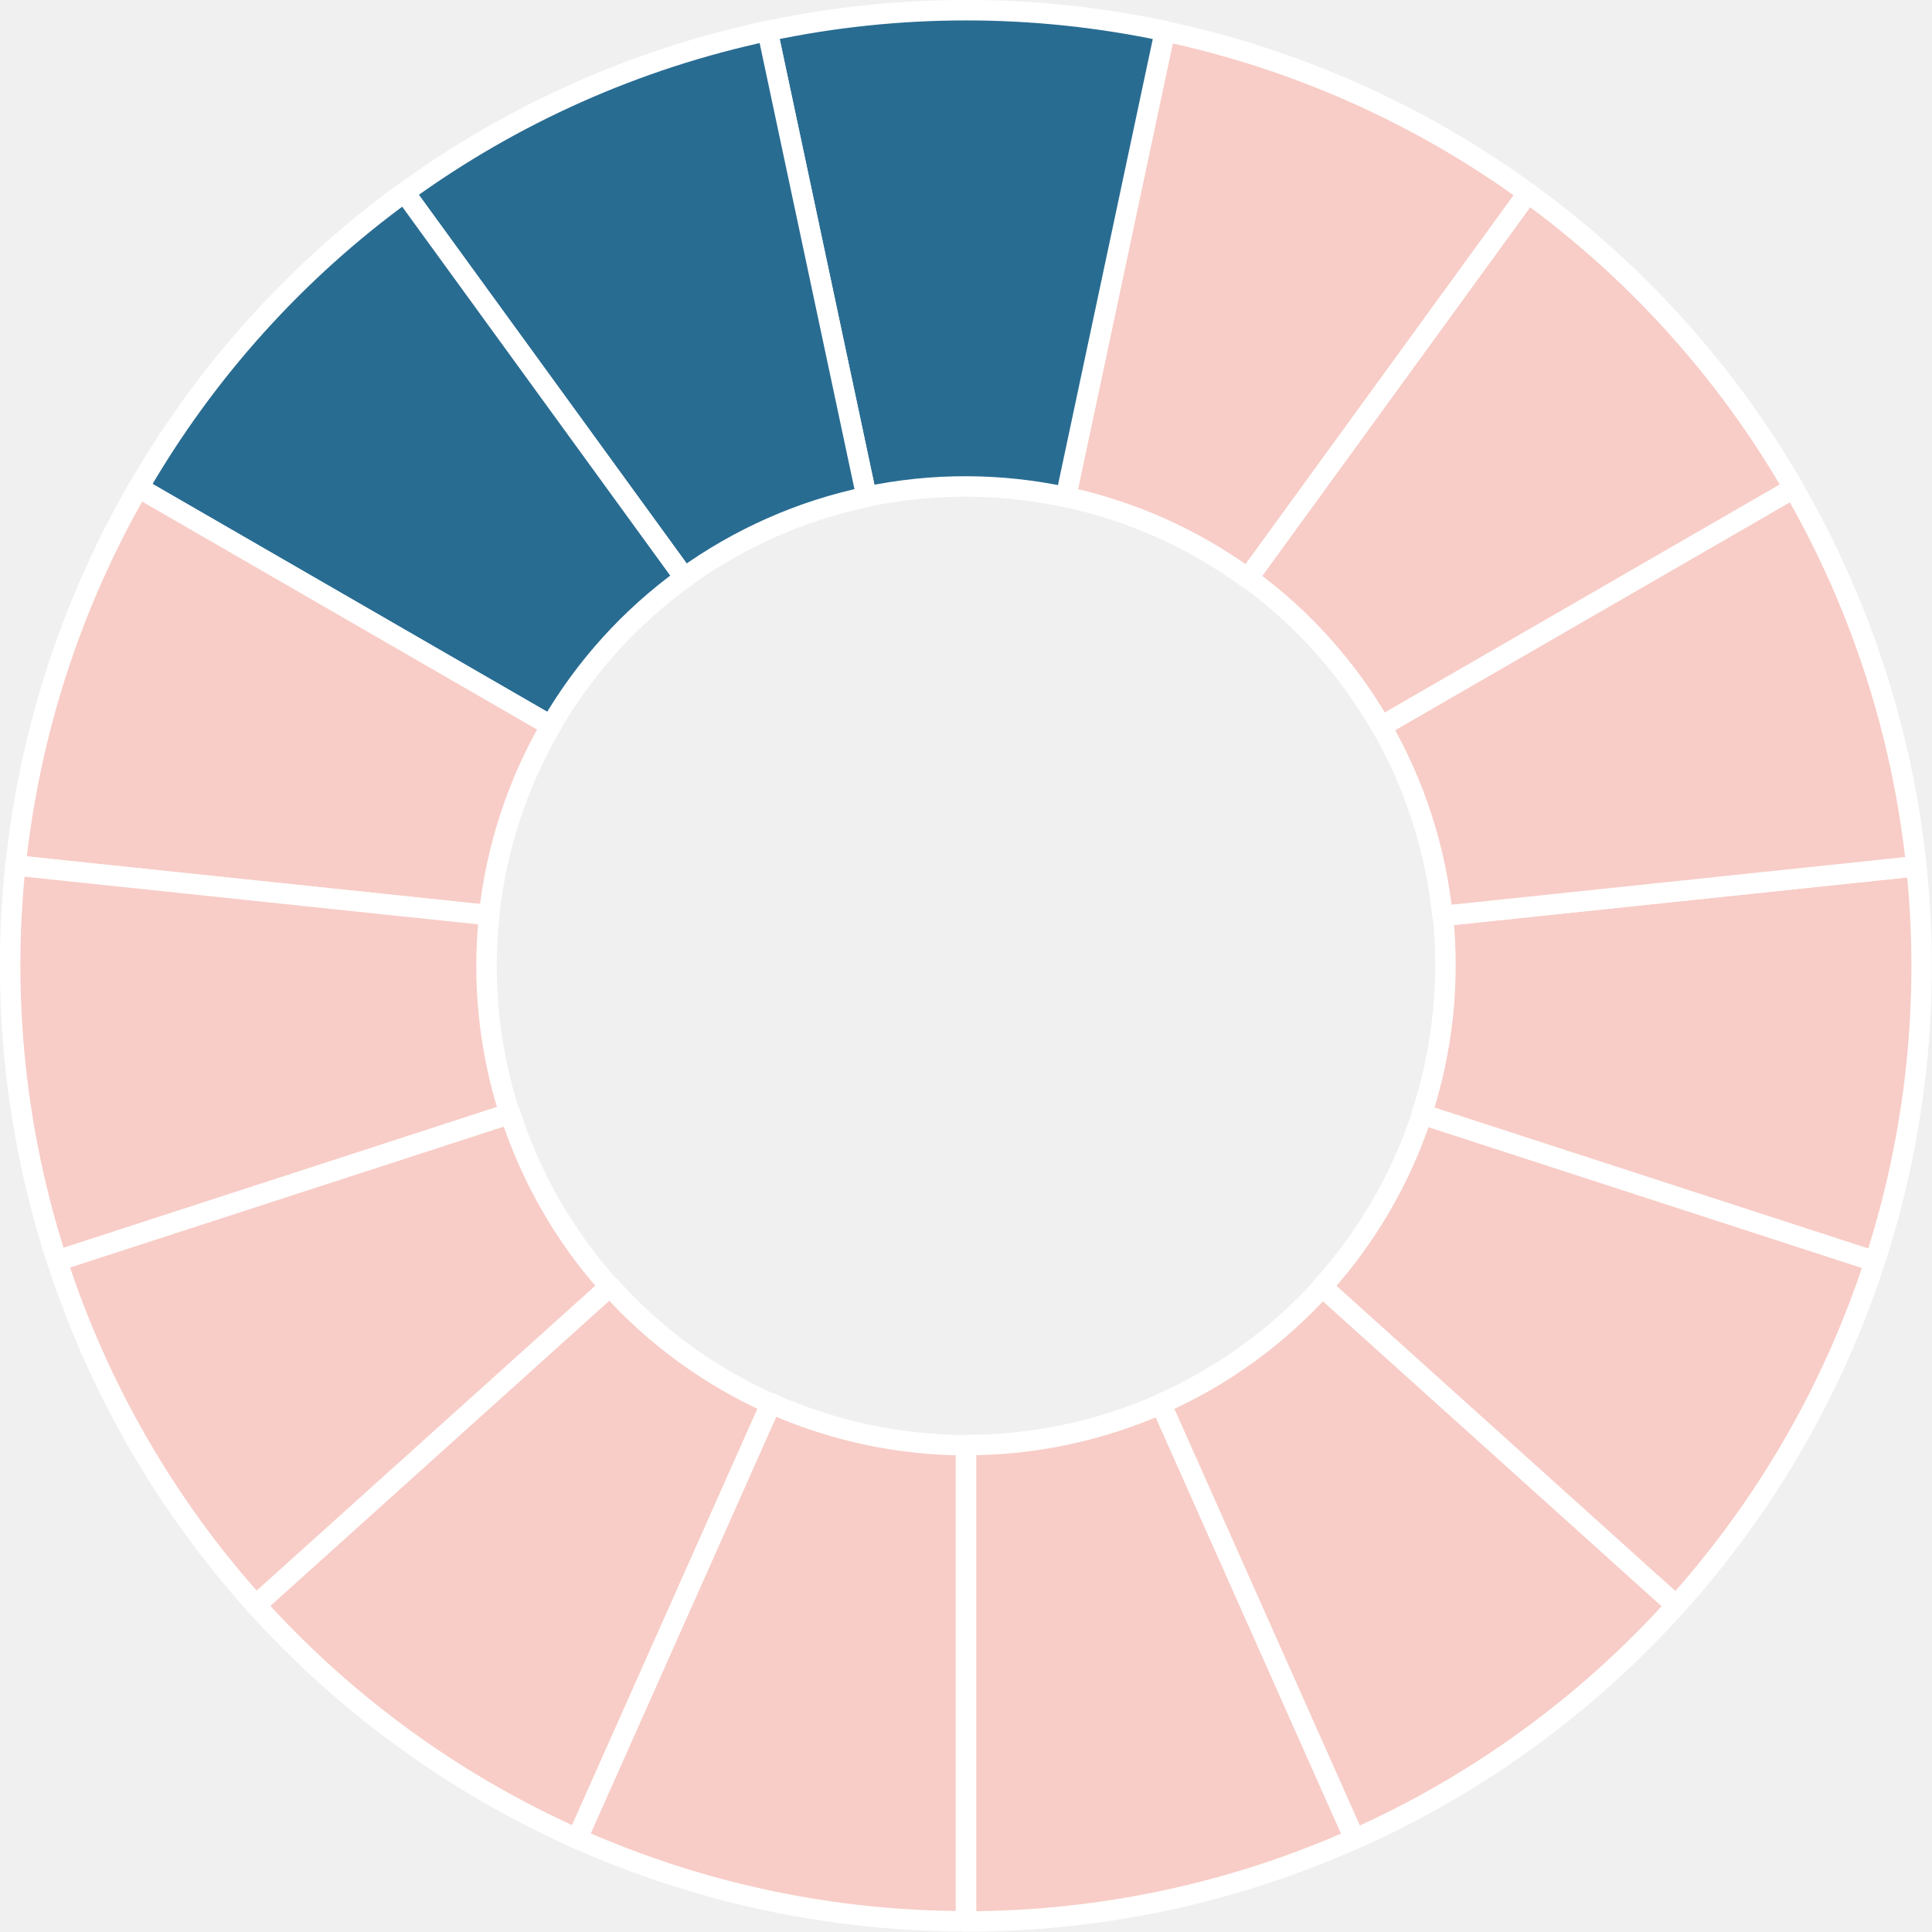
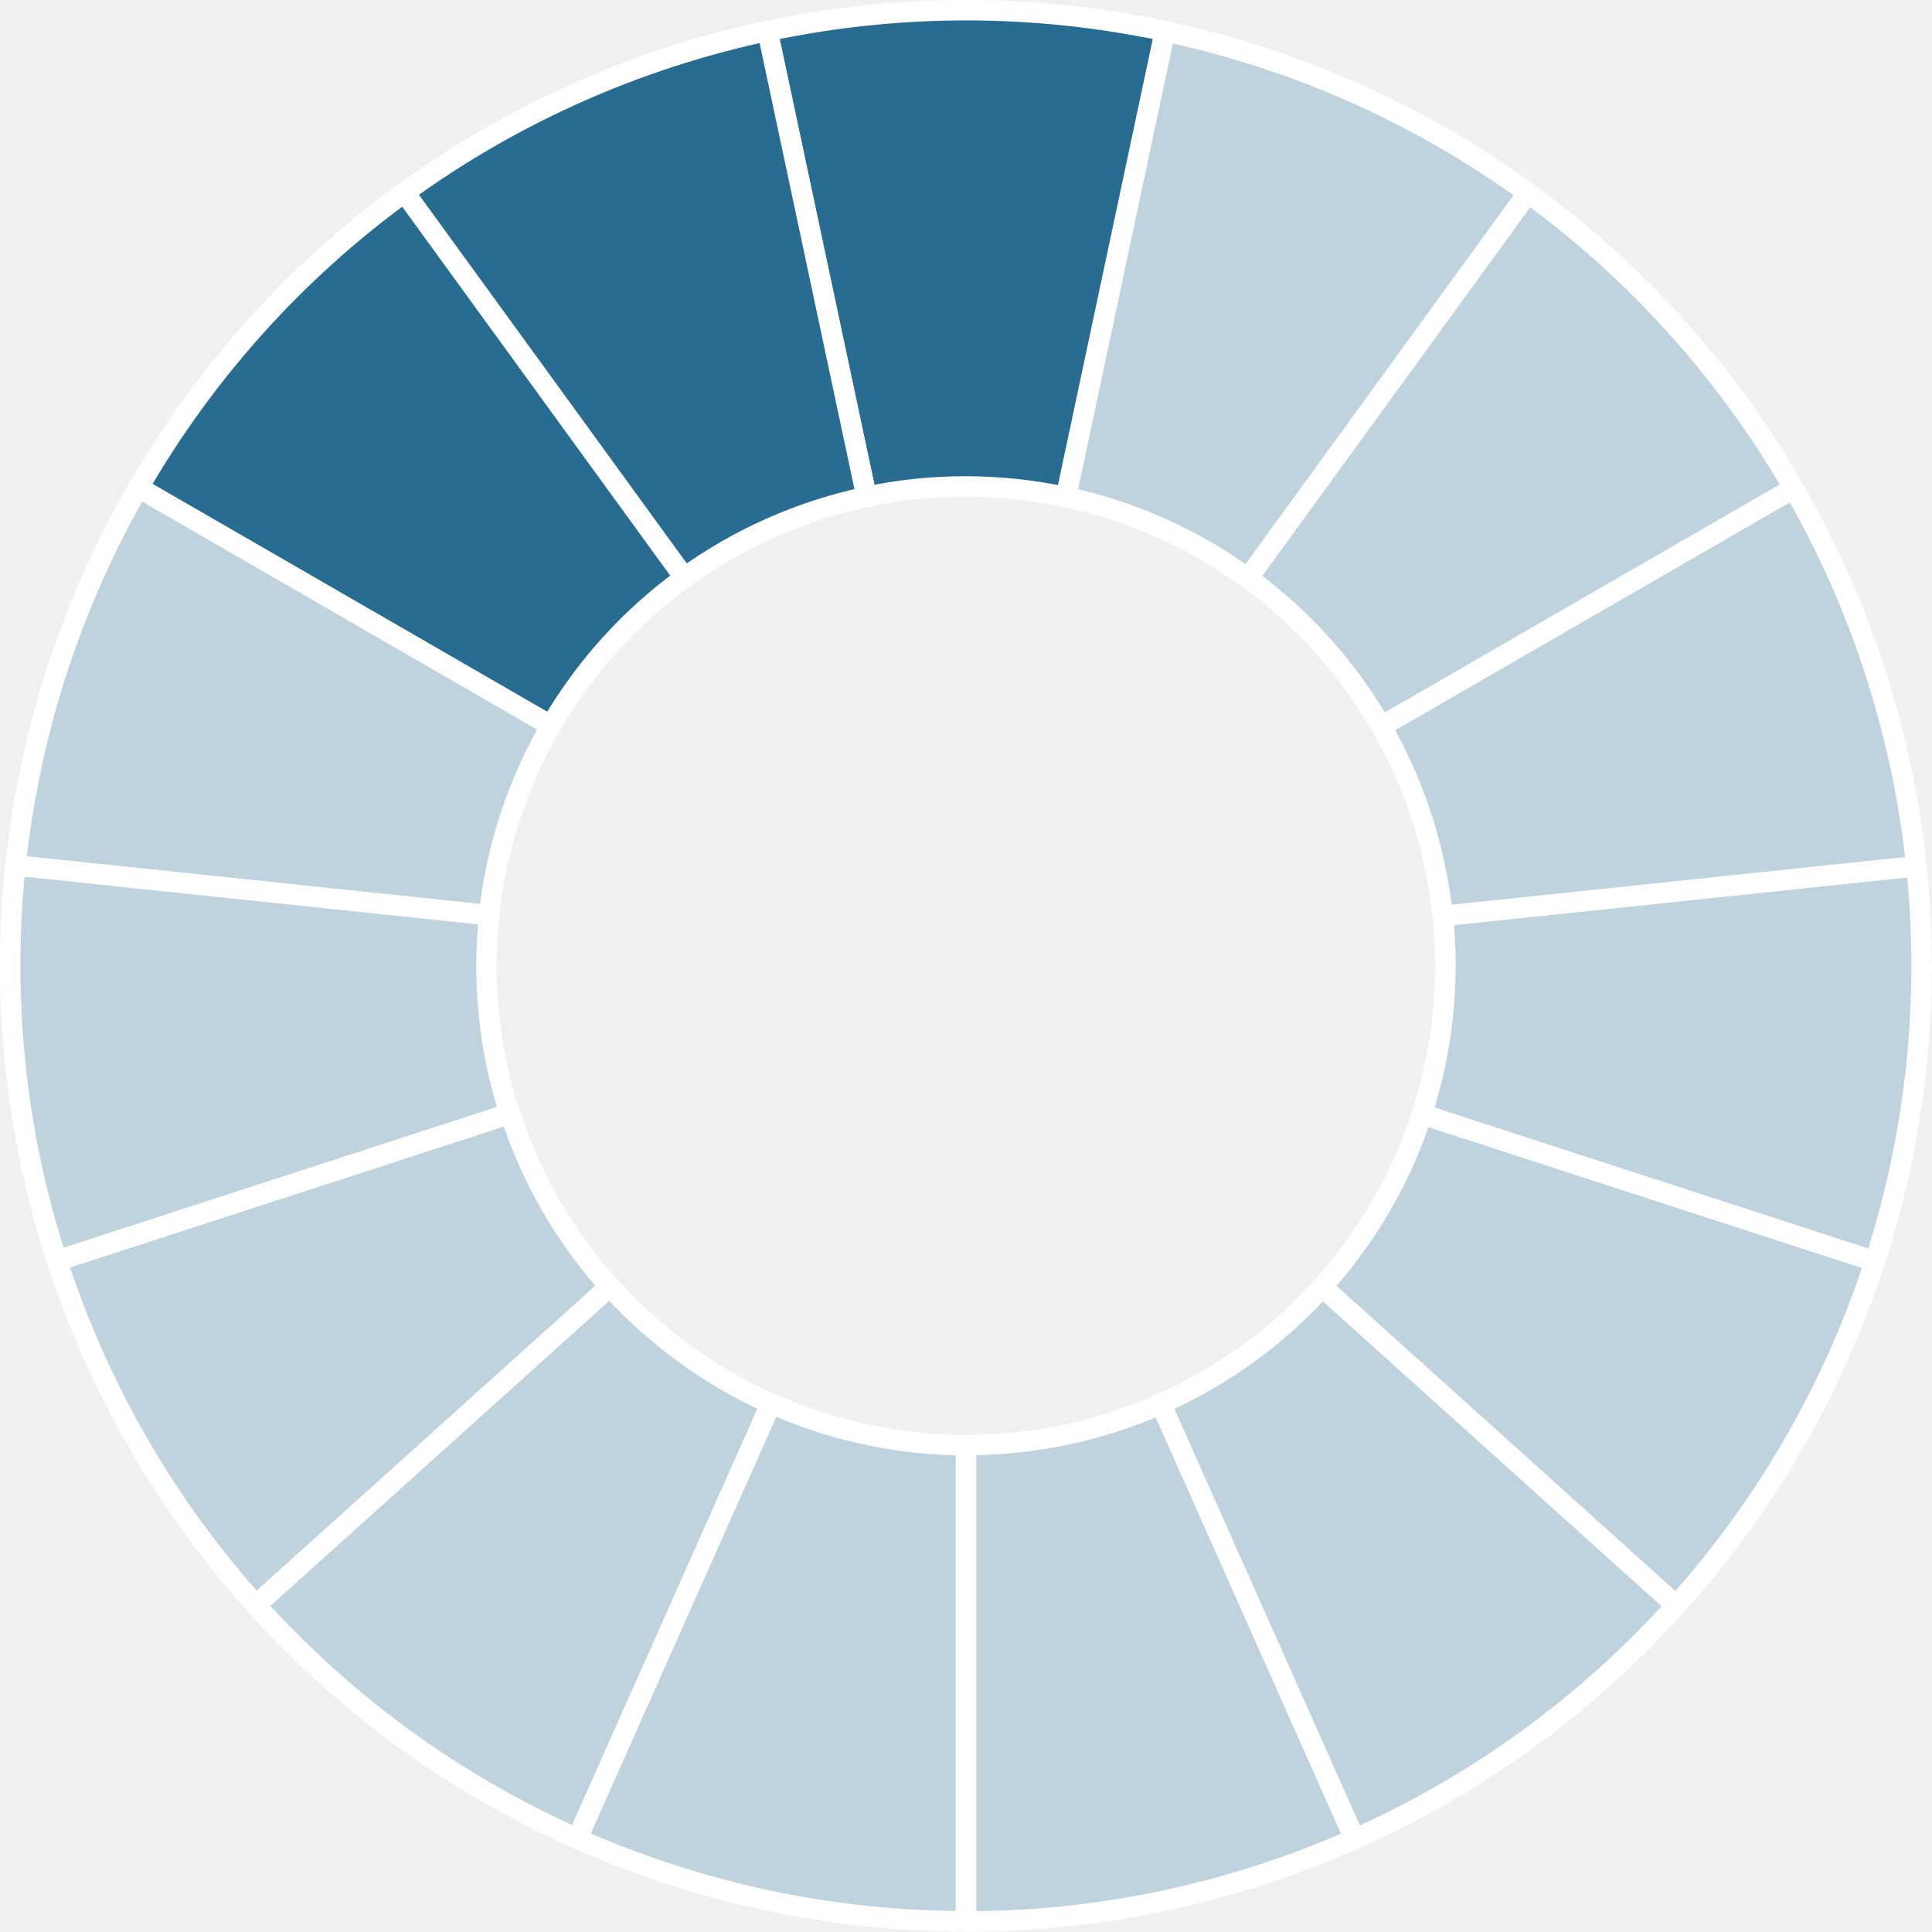
<svg xmlns="http://www.w3.org/2000/svg" width="188.404mm" height="188.363mm" viewBox="0 0 188.404 188.363" version="1.1" id="svg914">
  <defs id="defs908" />
  <g id="layer1" transform="translate(243.1244,-316.3007)">
-     <path style="fill:#f8cdc7;fill-opacity:1;stroke:#ffffff;stroke-width:1.995;stroke-linecap:round;stroke-linejoin:round;stroke-miterlimit:4;stroke-dasharray:none;stroke-dashoffset:0;stroke-opacity:1" d="m -186.828,495.603 18.883,-42.412 a 46.76,46.76 24 0 1 -15.704,-11.453 l -34.528,31.089 a 93.185,93.186 24 0 0 31.349,22.776 z" id="path884-6-8-0-8" />
-     <path style="fill:#f8cdc7;fill-opacity:1;stroke:#ffffff;stroke-width:1.995;stroke-linecap:round;stroke-linejoin:round;stroke-miterlimit:4;stroke-dasharray:none;stroke-dashoffset:0;stroke-opacity:1" d="m -111.024,495.621 -18.883,-42.412 a 46.76,46.76 66 0 1 -19.019,4.007 l -2.2e-4,46.462 a 93.186,93.185 66 0 0 37.902,-8.056 z" id="path884-6-8-0-8-8" />
-     <path style="fill:#f8cdc7;fill-opacity:1;stroke:#ffffff;stroke-width:1.995;stroke-linecap:round;stroke-linejoin:round;stroke-miterlimit:4;stroke-dasharray:none;stroke-dashoffset:0;stroke-opacity:1" d="m -148.926,503.659 8e-5,-46.426 a 46.76,46.76 90 0 1 -19.005,-4.076 l -18.898,42.445 a 93.186,93.185 90 0 0 37.902,8.056 z" id="path884-6-8-0-8-7" />
-     <path style="fill:#f8cdc7;fill-opacity:1;stroke:#ffffff;stroke-width:1.995;stroke-linecap:round;stroke-linejoin:round;stroke-miterlimit:4;stroke-dasharray:none;stroke-dashoffset:0;stroke-opacity:1" d="m -79.668,472.861 -34.501,-31.065 a 46.76,46.76 42 0 1 -15.745,11.396 l 18.898,42.445 a 93.186,93.185 42 0 0 31.349,-22.776 z" id="path884-6-8-0-8-84" />
-     <path style="fill:#f8cdc7;fill-opacity:1;stroke:#ffffff;stroke-width:1.995;stroke-linecap:round;stroke-linejoin:round;stroke-miterlimit:4;stroke-dasharray:none;stroke-dashoffset:0;stroke-opacity:1" d="m -60.294,439.304 -44.153,-14.346 a 46.76,46.76 18 0 1 -9.749,16.815 l 34.528,31.089 a 93.186,93.185 18 0 0 19.375,-33.558 z" id="path884-6-8-0-8-76" />
-     <path style="fill:#f8cdc7;fill-opacity:1;stroke:#ffffff;stroke-width:1.995;stroke-linecap:round;stroke-linejoin:round;stroke-miterlimit:4;stroke-dasharray:none;stroke-dashoffset:0;stroke-opacity:1" d="m -56.243,400.767 -46.171,4.853 a 46.76,46.76 84 0 1 -2.066,19.326 l 44.188,14.358 a 93.185,93.186 84 0 0 4.05,-38.537 z" id="path884-6-8-0-8-81" />
-     <path style="fill:#f8cdc7;fill-opacity:1;stroke:#ffffff;stroke-width:1.995;stroke-linecap:round;stroke-linejoin:round;stroke-miterlimit:4;stroke-dasharray:none;stroke-dashoffset:0;stroke-opacity:1" d="m -68.217,363.914 -40.206,23.213 a 46.76,46.76 60 0 1 5.973,18.496 l 46.207,-4.856 a 93.185,93.186 60 0 0 -11.974,-36.852 z" id="path884-6-8-0-8-9" />
-     <path style="fill:#f8cdc7;fill-opacity:1;stroke:#ffffff;stroke-width:1.995;stroke-linecap:round;stroke-linejoin:round;stroke-miterlimit:4;stroke-dasharray:none;stroke-dashoffset:0;stroke-opacity:1" d="m -94.13,335.109 -27.288,37.559 a 46.76,46.76 36 0 1 12.979,14.468 l 40.237,-23.231 a 93.185,93.186 36 0 0 -25.928,-28.796 z" id="path884-6-8-0-8-2" />
-     <path style="fill:#f8cdc7;fill-opacity:1;stroke:#ffffff;stroke-width:1.995;stroke-linecap:round;stroke-linejoin:round;stroke-miterlimit:4;stroke-dasharray:none;stroke-dashoffset:0;stroke-opacity:1" d="m -129.529,319.349 -9.653,45.411 a 46.76,46.76 12 0 1 17.742,7.938 l 27.31,-37.588 a 93.185,93.186 12 0 0 -35.399,-15.761 z" id="path884-6-8-0-8-6" />
+     <path style="fill:#bfd3de;fill-opacity:1;stroke:#ffffff;stroke-width:1.995;stroke-linecap:round;stroke-linejoin:round;stroke-miterlimit:4;stroke-dasharray:none;stroke-dashoffset:0;stroke-opacity:1" d="m -186.828,495.603 18.883,-42.412 a 46.76,46.76 24 0 1 -15.704,-11.453 l -34.528,31.089 a 93.185,93.186 24 0 0 31.349,22.776 z" id="path884-6-8-0-8" />
+     <path style="fill:#bfd3de;fill-opacity:1;stroke:#ffffff;stroke-width:1.995;stroke-linecap:round;stroke-linejoin:round;stroke-miterlimit:4;stroke-dasharray:none;stroke-dashoffset:0;stroke-opacity:1" d="m -111.024,495.621 -18.883,-42.412 a 46.76,46.76 66 0 1 -19.019,4.007 l -2.2e-4,46.462 a 93.186,93.185 66 0 0 37.902,-8.056 z" id="path884-6-8-0-8-8" />
+     <path style="fill:#bfd3de;fill-opacity:1;stroke:#ffffff;stroke-width:1.995;stroke-linecap:round;stroke-linejoin:round;stroke-miterlimit:4;stroke-dasharray:none;stroke-dashoffset:0;stroke-opacity:1" d="m -148.926,503.659 8e-5,-46.426 a 46.76,46.76 90 0 1 -19.005,-4.076 l -18.898,42.445 a 93.186,93.185 90 0 0 37.902,8.056 z" id="path884-6-8-0-8-7" />
+     <path style="fill:#bfd3de;fill-opacity:1;stroke:#ffffff;stroke-width:1.995;stroke-linecap:round;stroke-linejoin:round;stroke-miterlimit:4;stroke-dasharray:none;stroke-dashoffset:0;stroke-opacity:1" d="m -79.668,472.861 -34.501,-31.065 a 46.76,46.76 42 0 1 -15.745,11.396 l 18.898,42.445 a 93.186,93.185 42 0 0 31.349,-22.776 z" id="path884-6-8-0-8-84" />
+     <path style="fill:#bfd3de;fill-opacity:1;stroke:#ffffff;stroke-width:1.995;stroke-linecap:round;stroke-linejoin:round;stroke-miterlimit:4;stroke-dasharray:none;stroke-dashoffset:0;stroke-opacity:1" d="m -60.294,439.304 -44.153,-14.346 a 46.76,46.76 18 0 1 -9.749,16.815 l 34.528,31.089 a 93.186,93.185 18 0 0 19.375,-33.558 z" id="path884-6-8-0-8-76" />
+     <path style="fill:#bfd3de;fill-opacity:1;stroke:#ffffff;stroke-width:1.995;stroke-linecap:round;stroke-linejoin:round;stroke-miterlimit:4;stroke-dasharray:none;stroke-dashoffset:0;stroke-opacity:1" d="m -56.243,400.767 -46.171,4.853 a 46.76,46.76 84 0 1 -2.066,19.326 l 44.188,14.358 a 93.185,93.186 84 0 0 4.05,-38.537 z" id="path884-6-8-0-8-81" />
+     <path style="fill:#bfd3de;fill-opacity:1;stroke:#ffffff;stroke-width:1.995;stroke-linecap:round;stroke-linejoin:round;stroke-miterlimit:4;stroke-dasharray:none;stroke-dashoffset:0;stroke-opacity:1" d="m -68.217,363.914 -40.206,23.213 a 46.76,46.76 60 0 1 5.973,18.496 l 46.207,-4.856 a 93.185,93.186 60 0 0 -11.974,-36.852 z" id="path884-6-8-0-8-9" />
+     <path style="fill:#bfd3de;fill-opacity:1;stroke:#ffffff;stroke-width:1.995;stroke-linecap:round;stroke-linejoin:round;stroke-miterlimit:4;stroke-dasharray:none;stroke-dashoffset:0;stroke-opacity:1" d="m -94.13,335.109 -27.288,37.559 a 46.76,46.76 36 0 1 12.979,14.468 l 40.237,-23.231 a 93.185,93.186 36 0 0 -25.928,-28.796 z" id="path884-6-8-0-8-2" />
+     <path style="fill:#bfd3de;fill-opacity:1;stroke:#ffffff;stroke-width:1.995;stroke-linecap:round;stroke-linejoin:round;stroke-miterlimit:4;stroke-dasharray:none;stroke-dashoffset:0;stroke-opacity:1" d="m -129.529,319.349 -9.653,45.411 a 46.76,46.76 12 0 1 17.742,7.938 l 27.31,-37.588 a 93.185,93.186 12 0 0 -35.399,-15.761 z" id="path884-6-8-0-8-6" />
    <path style="fill:#296c92;fill-opacity:1;stroke:#ffffff;stroke-width:1.995;stroke-linecap:round;stroke-linejoin:round;stroke-miterlimit:4;stroke-dasharray:none;stroke-dashoffset:0;stroke-opacity:1" d="m -168.274,319.331 9.652,45.411 a 46.76,46.76 78 0 1 19.437,0.035 l 9.66,-45.446 a 93.186,93.185 78 0 0 -38.749,2e-5 z" id="path884-6-8-0-8-1" />
    <path style="fill:#296c92;fill-opacity:1;stroke:#ffffff;stroke-width:1.995;stroke-linecap:round;stroke-linejoin:round;stroke-miterlimit:4;stroke-dasharray:none;stroke-dashoffset:0;stroke-opacity:1" d="m -203.677,335.074 27.288,37.559 a 46.76,46.76 54 0 1 17.77,-7.873 l -9.66,-45.446 a 93.186,93.185 54 0 0 -35.399,15.761 z" id="path884-6-8-0-8-64" />
    <path style="fill:#296c92;fill-opacity:1;stroke:#ffffff;stroke-width:1.995;stroke-linecap:round;stroke-linejoin:round;stroke-miterlimit:4;stroke-dasharray:none;stroke-dashoffset:0;stroke-opacity:1" d="m -229.615,363.856 40.206,23.213 a 46.76,46.76 30 0 1 13.032,-14.421 l -27.309,-37.588 a 93.186,93.185 30 0 0 -25.928,28.796 z" id="path884-6-8-0-8-3" />
-     <path style="fill:#f8cdc7;fill-opacity:1;stroke:#ffffff;stroke-width:1.995;stroke-linecap:round;stroke-linejoin:round;stroke-miterlimit:4;stroke-dasharray:none;stroke-dashoffset:0;stroke-opacity:1" d="m -241.605,400.699 46.171,4.853 a 46.76,46.76 6 0 1 6.04,-18.474 l -40.237,-23.231 a 93.186,93.185 6 0 0 -11.974,36.853 z" id="path884-6-8-0-8-5" />
-     <path style="fill:#f8cdc7;fill-opacity:1;stroke:#ffffff;stroke-width:1.995;stroke-linecap:round;stroke-linejoin:round;stroke-miterlimit:4;stroke-dasharray:none;stroke-dashoffset:0;stroke-opacity:1" d="m -237.573,439.234 44.153,-14.346 a 46.76,46.76 72 0 1 -1.997,-19.334 l -46.207,-4.857 a 93.185,93.186 72 0 0 4.05,38.537 z" id="path884-6-8-0-8-27" />
-     <path style="fill:#f8cdc7;fill-opacity:1;stroke:#ffffff;stroke-width:1.995;stroke-linecap:round;stroke-linejoin:round;stroke-miterlimit:4;stroke-dasharray:none;stroke-dashoffset:0;stroke-opacity:1" d="m -218.177,472.827 34.501,-31.065 a 46.76,46.76 48 0 1 -9.688,-16.85 l -44.188,14.357 a 93.185,93.186 48 0 0 19.375,33.558 z" id="path884-6-8-0-8-38" />
+     <path style="fill:#bfd3de;fill-opacity:1;stroke:#ffffff;stroke-width:1.995;stroke-linecap:round;stroke-linejoin:round;stroke-miterlimit:4;stroke-dasharray:none;stroke-dashoffset:0;stroke-opacity:1" d="m -241.605,400.699 46.171,4.853 a 46.76,46.76 6 0 1 6.04,-18.474 l -40.237,-23.231 a 93.186,93.185 6 0 0 -11.974,36.853 z" id="path884-6-8-0-8-5" />
+     <path style="fill:#bfd3de;fill-opacity:1;stroke:#ffffff;stroke-width:1.995;stroke-linecap:round;stroke-linejoin:round;stroke-miterlimit:4;stroke-dasharray:none;stroke-dashoffset:0;stroke-opacity:1" d="m -237.573,439.234 44.153,-14.346 a 46.76,46.76 72 0 1 -1.997,-19.334 l -46.207,-4.857 a 93.185,93.186 72 0 0 4.05,38.537 z" id="path884-6-8-0-8-27" />
+     <path style="fill:#bfd3de;fill-opacity:1;stroke:#ffffff;stroke-width:1.995;stroke-linecap:round;stroke-linejoin:round;stroke-miterlimit:4;stroke-dasharray:none;stroke-dashoffset:0;stroke-opacity:1" d="m -218.177,472.827 34.501,-31.065 a 46.76,46.76 48 0 1 -9.688,-16.85 l -44.188,14.357 a 93.185,93.186 48 0 0 19.375,33.558 z" id="path884-6-8-0-8-38" />
  </g>
</svg>
